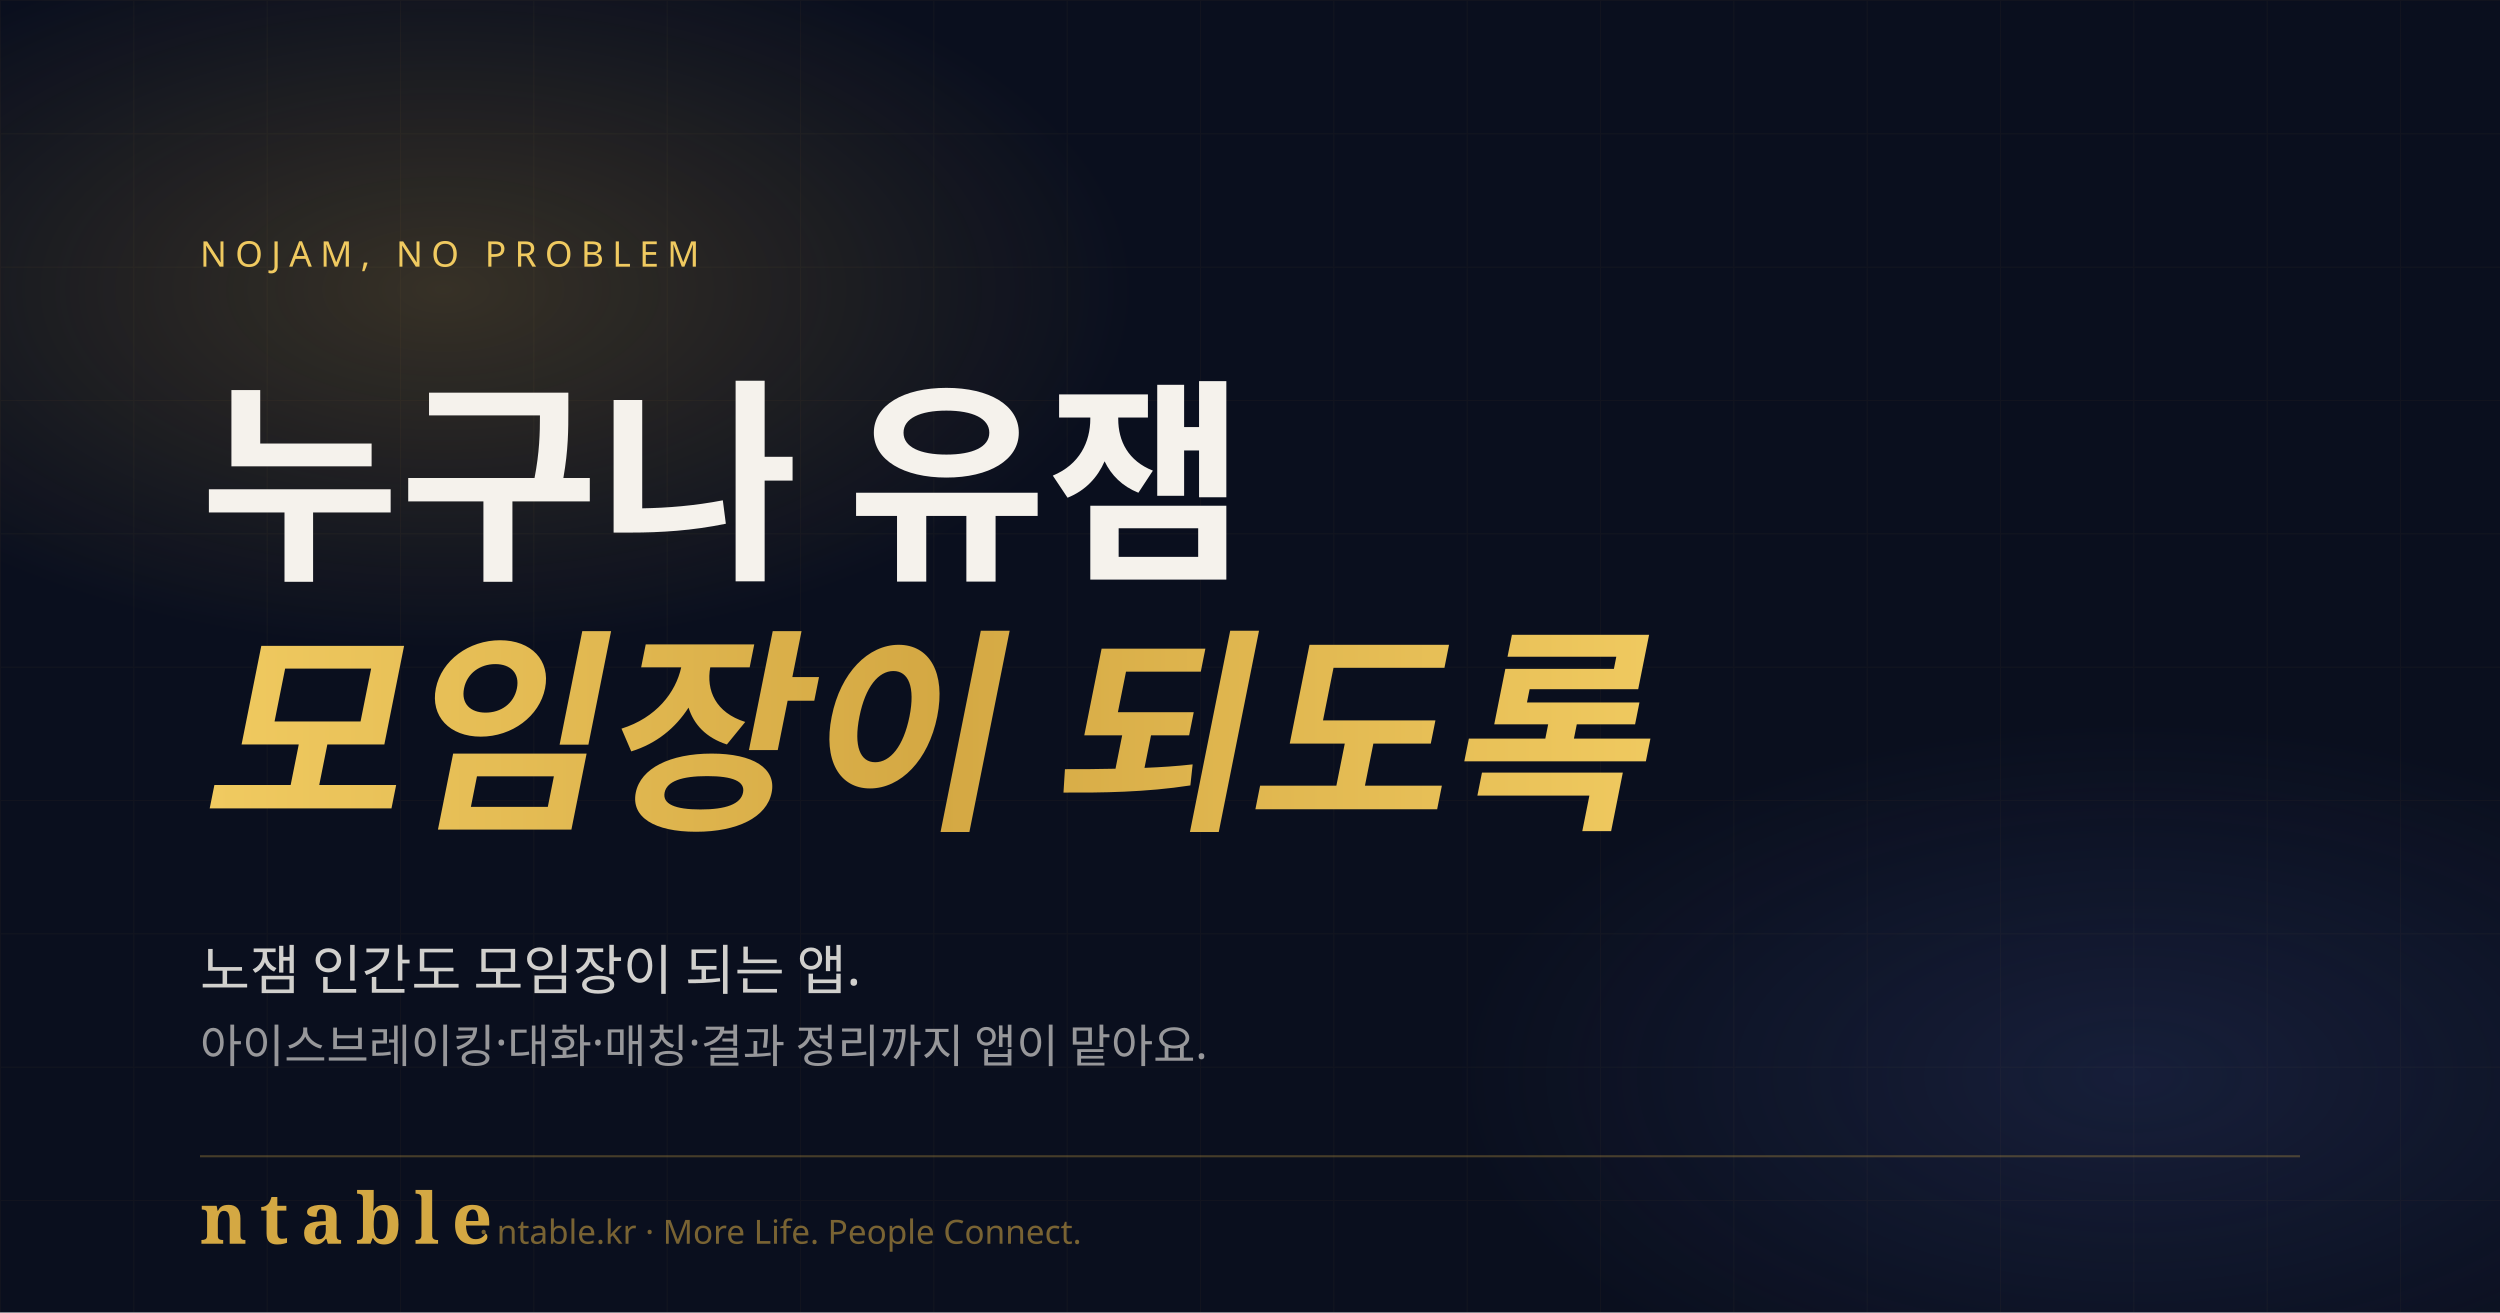
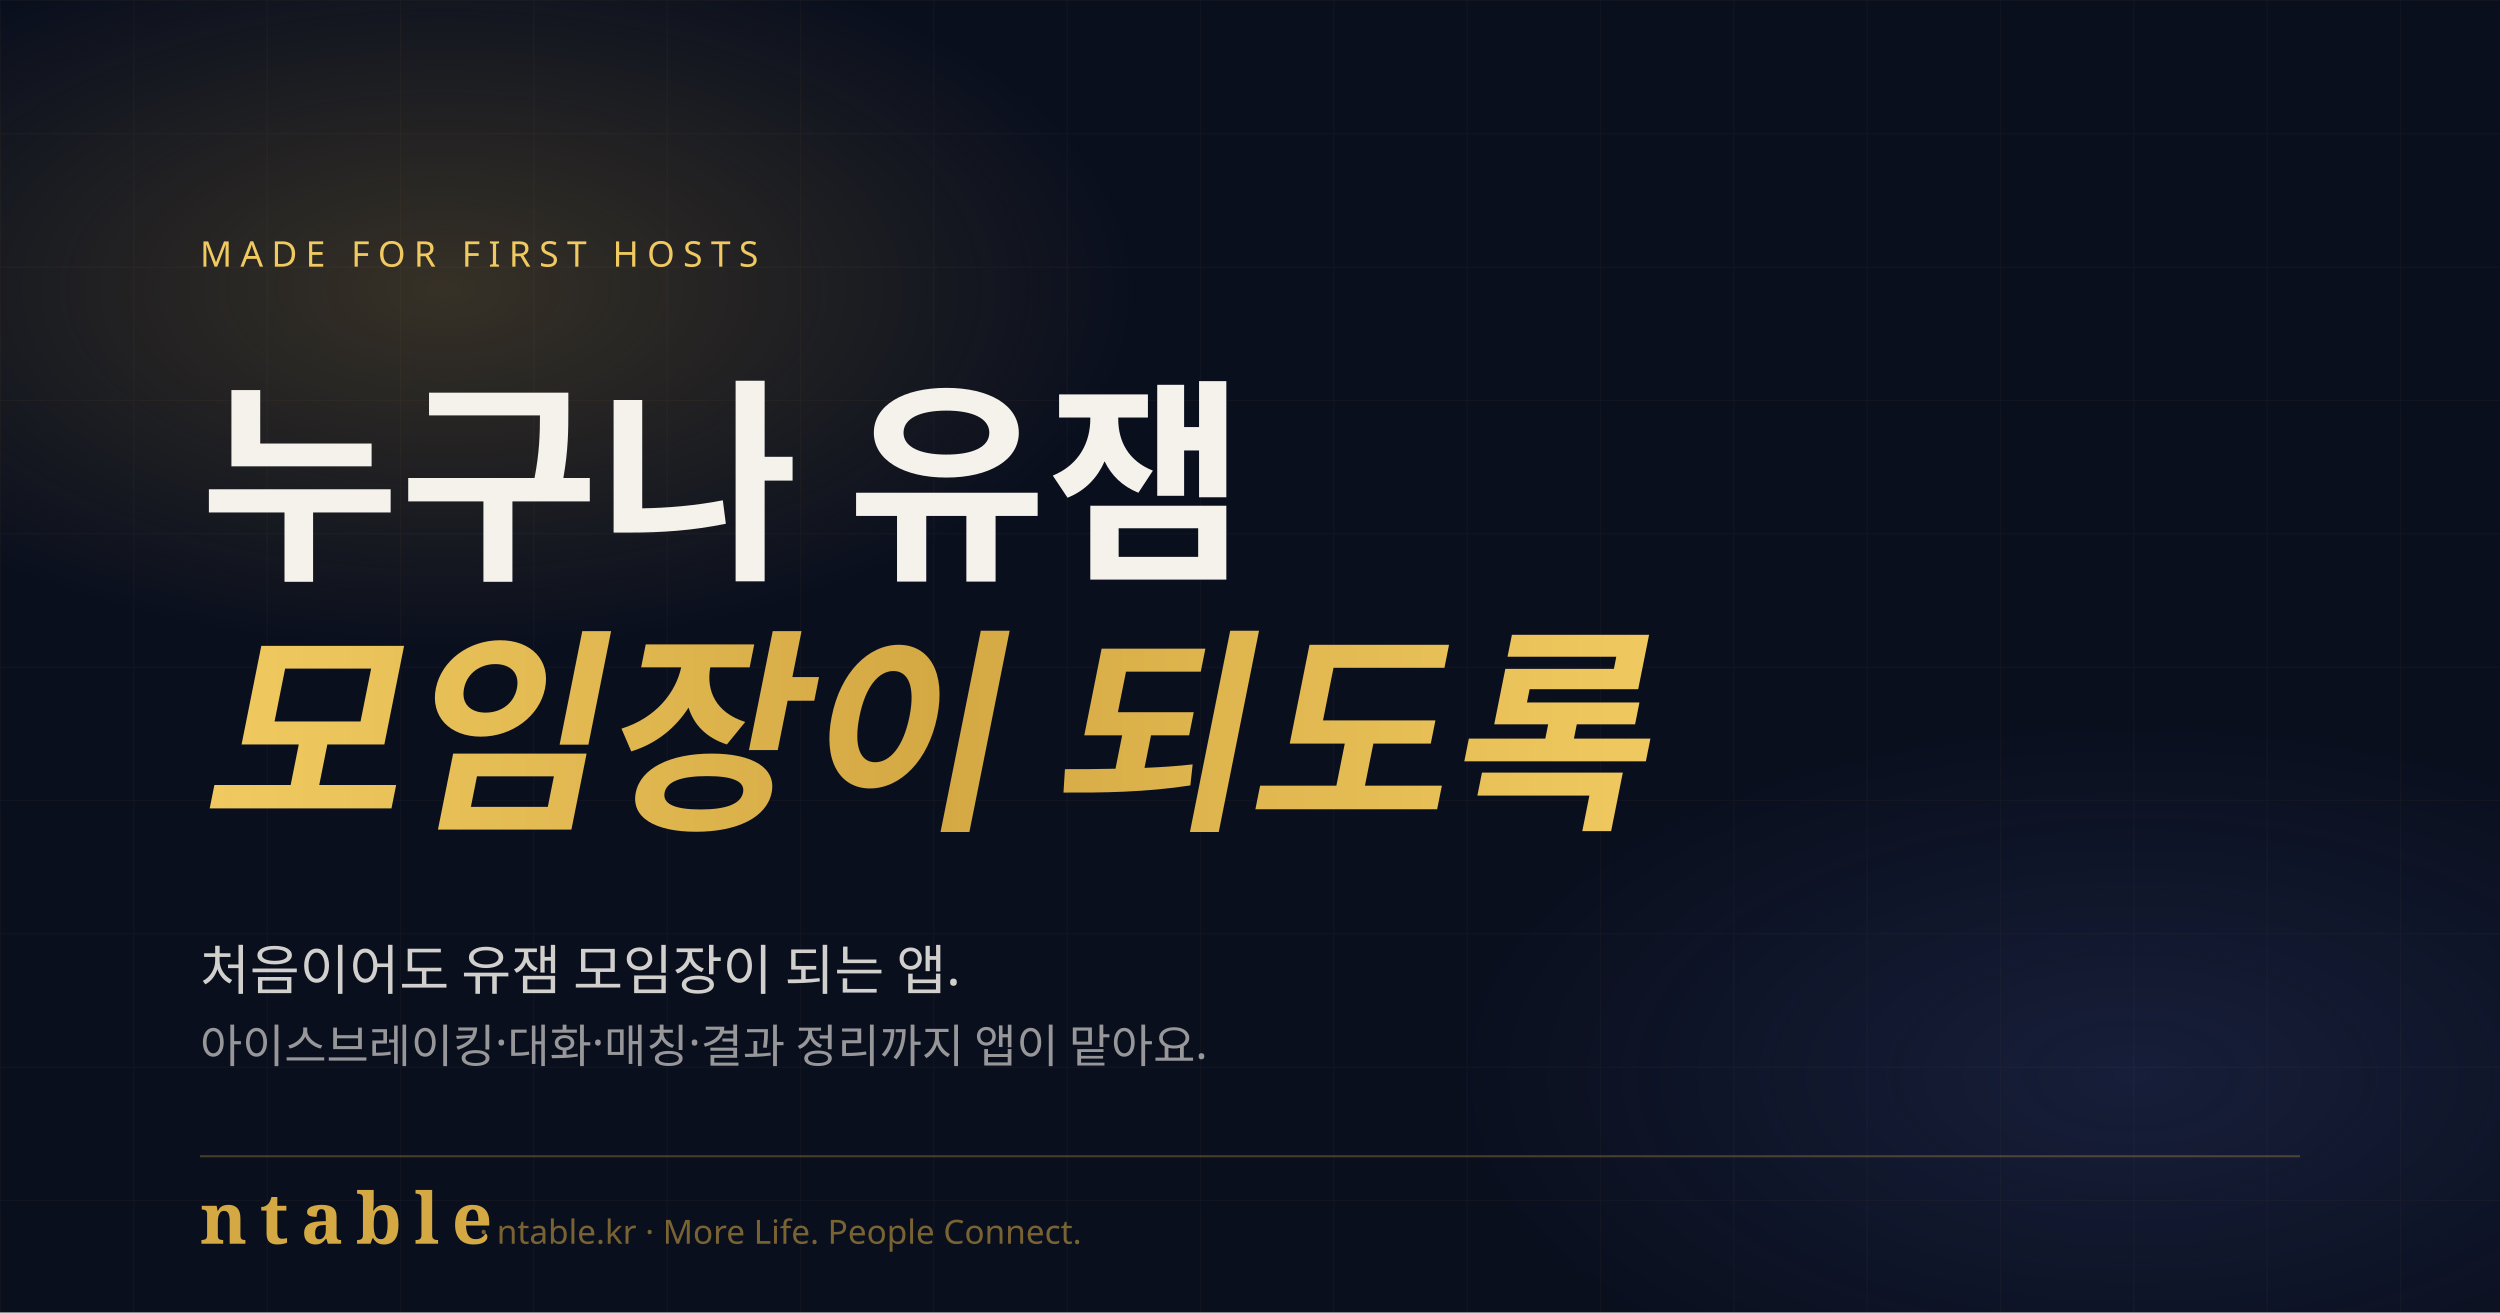
<svg xmlns="http://www.w3.org/2000/svg" viewBox="0 0 1200 630" width="1200" height="630">
  <defs>
    <radialGradient id="orb1" cx="18%" cy="22%" r="50%">
      <stop offset="0%" stop-color="#d4a843" stop-opacity="0.22" />
      <stop offset="55%" stop-color="#d4a843" stop-opacity="0" />
    </radialGradient>
    <radialGradient id="orb2" cx="85%" cy="82%" r="45%">
      <stop offset="0%" stop-color="#5064b4" stop-opacity="0.18" />
      <stop offset="60%" stop-color="#5064b4" stop-opacity="0" />
    </radialGradient>
    <linearGradient id="shimmer" x1="0" y1="0" x2="1" y2="0">
      <stop offset="0%" stop-color="#f0ca60" />
      <stop offset="50%" stop-color="#d4a843" />
      <stop offset="100%" stop-color="#f0ca60" />
    </linearGradient>
    <pattern id="grid" x="0" y="0" width="64" height="64" patternUnits="userSpaceOnUse">
      <path d="M 64 0 L 0 0 0 64" fill="none" stroke="#d4a843" stroke-opacity="0.04" />
    </pattern>
  </defs>
  <rect width="1200" height="630" fill="#0a0f1e" />
  <rect width="1200" height="630" fill="url(#grid)" />
  <rect width="1200" height="630" fill="url(#orb1)" />
  <rect width="1200" height="630" fill="url(#orb2)" />
  <g font-family="'DM Sans', sans-serif">
-     <text x="96" y="128" font-size="17" font-weight="500" letter-spacing="4" fill="#f0ca60">NOJAM, NO PROBLEM</text>
+     <text x="96" y="128" font-size="17" font-weight="500" letter-spacing="4" fill="#f0ca60">MADE FOR FIRST HOSTS</text>
  </g>
  <g font-family="'Cormorant Garamond', 'Noto Serif KR', serif" font-weight="700">
    <text x="96" y="270" font-size="104" fill="#f5f2ec">누구나 유잼</text>
    <text x="96" y="390" font-size="104" font-style="italic" fill="url(#shimmer)">모임장이 되도록</text>
  </g>
  <g font-family="'DM Sans', 'Noto Sans KR', sans-serif">
-     <text x="96" y="475" font-size="26" fill="#f5f2ec" opacity="0.85">노잼 인간도 모임장이 되는 앱.</text>
+     <text x="96" y="475" font-size="26" fill="#f5f2ec" opacity="0.85">처음이어도 유잼 모임장이 되는 앱.</text>
    <text x="96" y="510" font-size="22" fill="#f5f2ec" opacity="0.6">아이스브레이킹·대화·매칭·결과 정리까지 앱이 맡아요.</text>
  </g>
  <line x1="96" y1="555" x2="1104" y2="555" stroke="#d4a843" stroke-opacity="0.3" />
  <g>
    <text x="96" y="597" font-family="'Cormorant Garamond', serif" font-size="34" font-weight="600" fill="#d4a843" letter-spacing="6">ntable</text>
    <text x="230" y="597" font-family="'DM Sans', sans-serif" font-size="16" fill="#d4a843" opacity="0.55">· ntable.kr · More Life. People Connect.</text>
  </g>
</svg>
